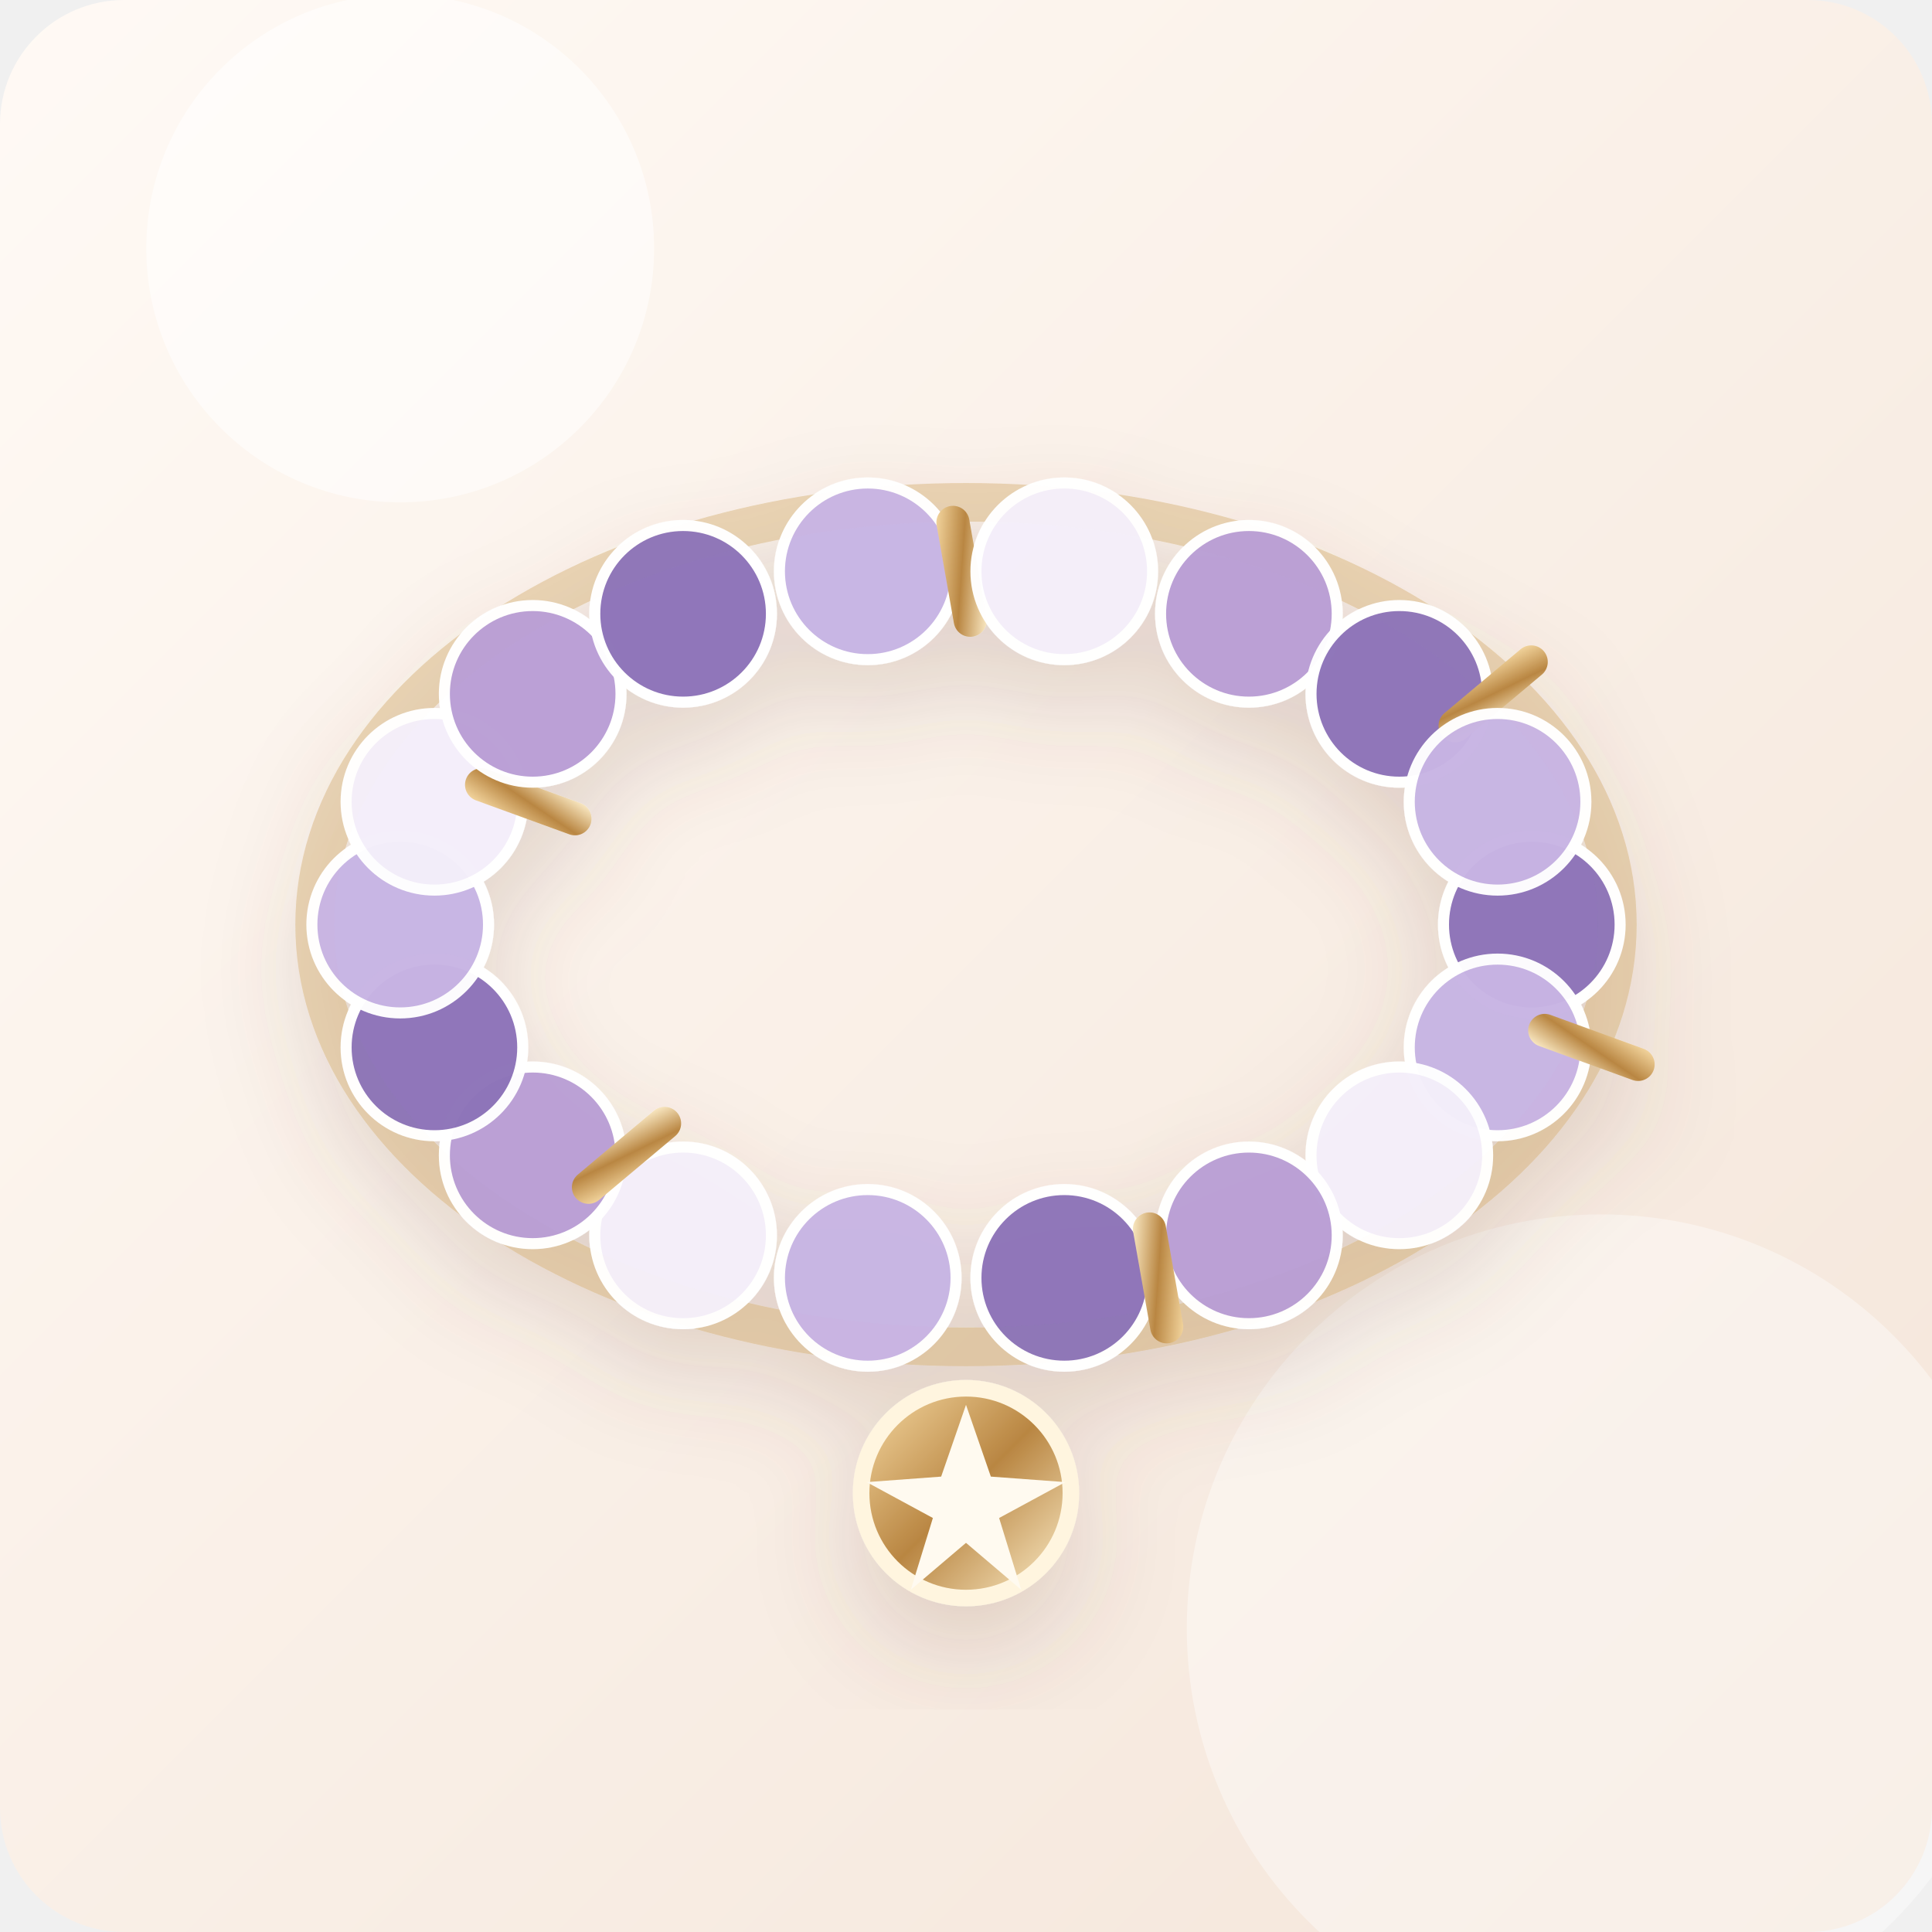
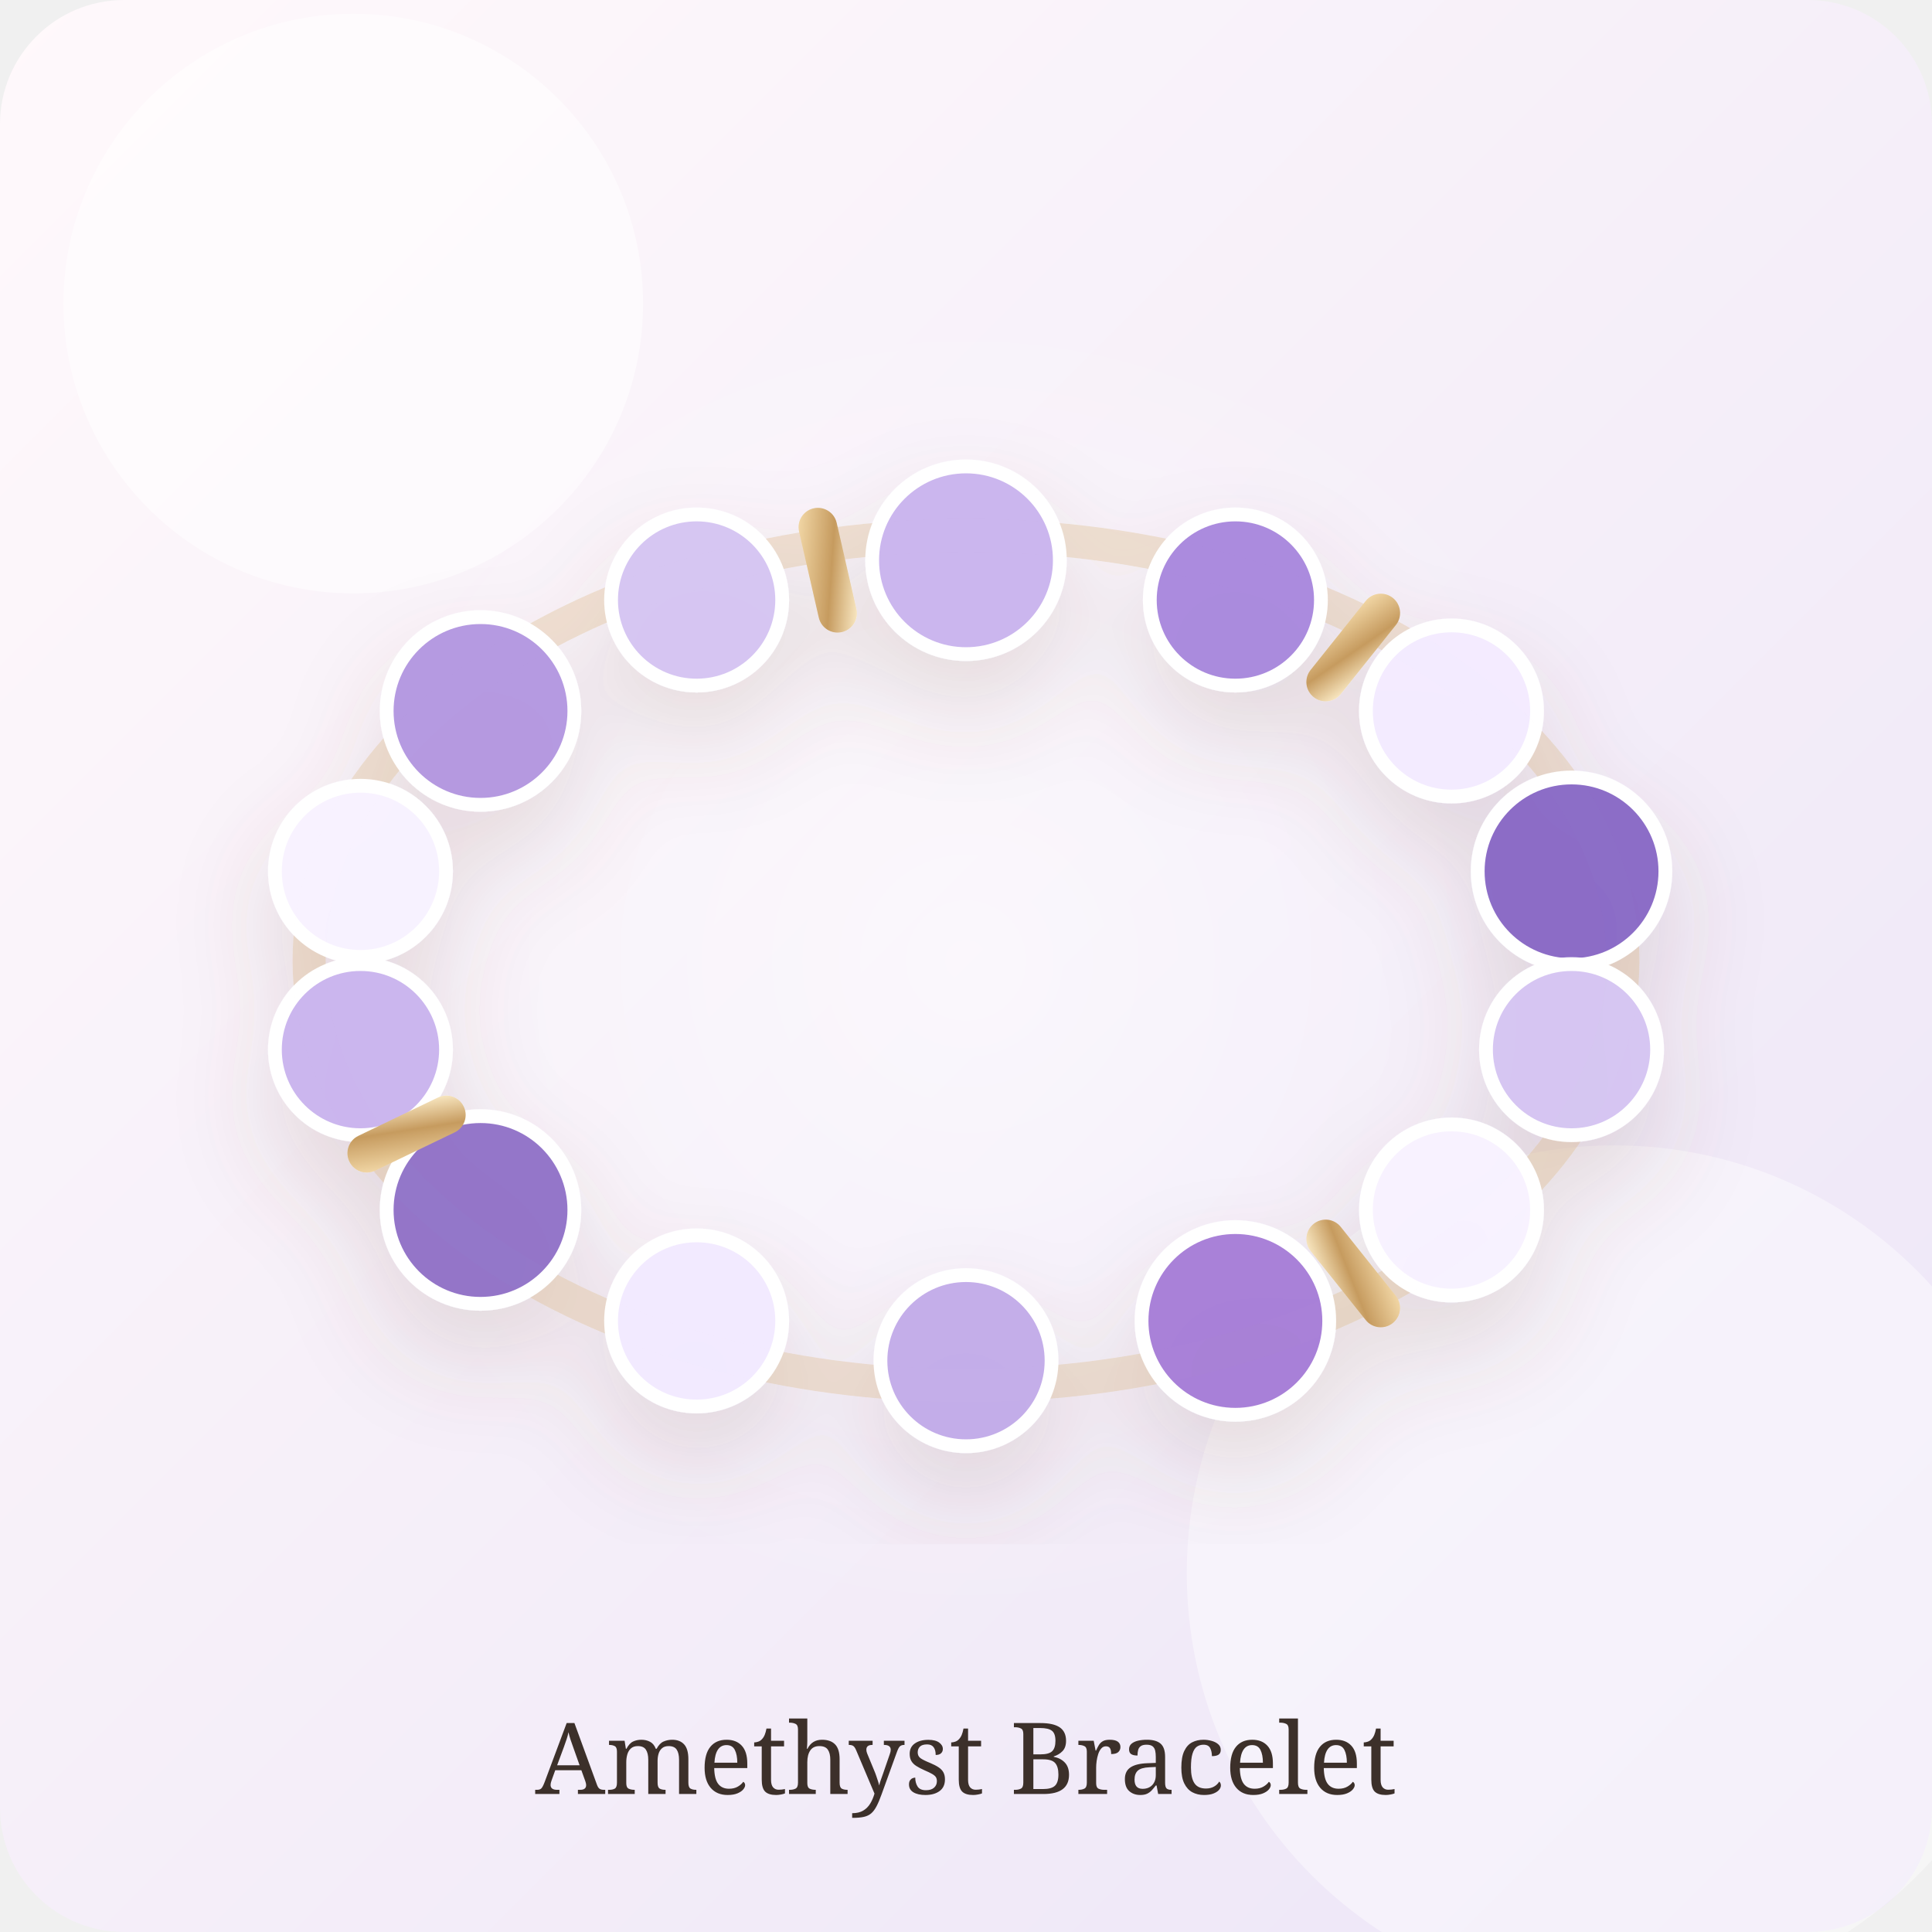
<svg xmlns="http://www.w3.org/2000/svg" viewBox="0 0 700 700">
  <defs>
    <linearGradient id="bg" x1="0" y1="0" x2="1" y2="1">
-       <stop offset="0" stop-color="#fffaf5" />
-       <stop offset="1" stop-color="#f4e5d9" />
+       <stop offset="0" stop-color="#fff9fb" />
+       <stop offset="1" stop-color="#ece5f7" />
+     </linearGradient>
+     <linearGradient id="gold" x1="0" y1="0" x2="1" y2="1">
+       <stop offset="0" stop-color="#f6ddad" />
+       <stop offset=".55" stop-color="#c69b5f" />
+       <stop offset="1" stop-color="#fff1ce" />
    </linearGradient>
    <filter id="shadow">
-       <feDropShadow dx="0" dy="16" stdDeviation="18" flood-color="#73523e" flood-opacity=".18" />
+       <feDropShadow dx="0" dy="18" stdDeviation="18" flood-color="#73523e" flood-opacity=".16" />
    </filter>
-     <linearGradient id="gold" x1="0" y1="0" x2="1" y2="1">
-       <stop offset="0" stop-color="#f7dba5" />
-       <stop offset=".5" stop-color="#b98642" />
-       <stop offset="1" stop-color="#fff1ce" />
-     </linearGradient>
+     <radialGradient id="glow">
+       <stop offset="0" stop-color="#fff" stop-opacity=".86" />
+       <stop offset="1" stop-color="#fff" stop-opacity="0" />
+     </radialGradient>
  </defs>
  <rect width="700" height="700" rx="45" fill="url(#bg)" />
-   <circle cx="145" cy="90" r="92" fill="#fff" opacity=".55" />
-   <circle cx="580" cy="590" r="150" fill="#fff" opacity=".38" />
+   <circle cx="128" cy="110" r="105" fill="#fff" opacity=".52" />
+   <circle cx="585" cy="570" r="155" fill="#fff" opacity=".42" />
+   <circle cx="350" cy="348" r="240" fill="url(#glow)" opacity=".6" />
  <g filter="url(#shadow)">
-     <ellipse cx="350" cy="335" rx="236" ry="153" fill="none" stroke="#d3ad71" stroke-width="14" opacity=".45" />
-     <circle cx="555.0" cy="335.0" r="32" fill="#8d73b8" stroke="#fff" stroke-width="4" opacity=".97" />
-     <circle cx="542.6" cy="379.5" r="32" fill="#c7b4e3" stroke="#fff" stroke-width="4" opacity=".97" />
-     <rect x="570.6" y="355.5" width="12" height="48" rx="6" fill="url(#gold)" transform="rotate(110.0 576.6 379.5)" />
-     <circle cx="507.0" cy="418.6" r="32" fill="#f4effa" stroke="#fff" stroke-width="4" opacity=".97" />
-     <circle cx="452.5" cy="447.6" r="32" fill="#b99ed5" stroke="#fff" stroke-width="4" opacity=".97" />
-     <circle cx="385.6" cy="463.0" r="32" fill="#8d73b8" stroke="#fff" stroke-width="4" opacity=".97" />
-     <rect x="413.6" y="439.0" width="12" height="48" rx="6" fill="url(#gold)" transform="rotate(170.0 419.6 463.0)" />
-     <circle cx="314.4" cy="463.0" r="32" fill="#c7b4e3" stroke="#fff" stroke-width="4" opacity=".97" />
-     <circle cx="247.5" cy="447.6" r="32" fill="#f4effa" stroke="#fff" stroke-width="4" opacity=".97" />
-     <circle cx="193.0" cy="418.6" r="32" fill="#b99ed5" stroke="#fff" stroke-width="4" opacity=".97" />
-     <rect x="221.0" y="394.6" width="12" height="48" rx="6" fill="url(#gold)" transform="rotate(230.0 227.0 418.6)" />
-     <circle cx="157.4" cy="379.5" r="32" fill="#8d73b8" stroke="#fff" stroke-width="4" opacity=".97" />
-     <circle cx="145.0" cy="335.0" r="32" fill="#c7b4e3" stroke="#fff" stroke-width="4" opacity=".97" />
-     <circle cx="157.4" cy="290.5" r="32" fill="#f4effa" stroke="#fff" stroke-width="4" opacity=".97" />
-     <rect x="185.4" y="266.5" width="12" height="48" rx="6" fill="url(#gold)" transform="rotate(290.0 191.4 290.5)" />
-     <circle cx="193.0" cy="251.4" r="32" fill="#b99ed5" stroke="#fff" stroke-width="4" opacity=".97" />
-     <circle cx="247.5" cy="222.4" r="32" fill="#8d73b8" stroke="#fff" stroke-width="4" opacity=".97" />
-     <circle cx="314.4" cy="207.0" r="32" fill="#c7b4e3" stroke="#fff" stroke-width="4" opacity=".97" />
-     <rect x="342.4" y="183.0" width="12" height="48" rx="6" fill="url(#gold)" transform="rotate(350.0 348.4 207.0)" />
-     <circle cx="385.6" cy="207.0" r="32" fill="#f4effa" stroke="#fff" stroke-width="4" opacity=".97" />
-     <circle cx="452.5" cy="222.4" r="32" fill="#b99ed5" stroke="#fff" stroke-width="4" opacity=".97" />
-     <circle cx="507.0" cy="251.4" r="32" fill="#8d73b8" stroke="#fff" stroke-width="4" opacity=".97" />
-     <rect x="535.0" y="227.4" width="12" height="48" rx="6" fill="url(#gold)" transform="rotate(410.0 541.0 251.4)" />
-     <circle cx="542.6" cy="290.5" r="32" fill="#c7b4e3" stroke="#fff" stroke-width="4" opacity=".97" />
-     <g transform="translate(350 507)">
-       <line x1="0" y1="-38" x2="0" y2="0" stroke="url(#gold)" stroke-width="6" />
-       <circle cx="0" cy="34" r="38" fill="url(#gold)" stroke="#fff5df" stroke-width="6" />
-       <path d="M0 2 L9 28 L36 30 L12 43 L20 69 L0 52 L-20 69 L-12 43 L-36 30 L-9 28Z" fill="#fffaf0" />
-     </g>
+     <ellipse cx="350" cy="348" rx="238" ry="154" fill="none" stroke="#d3ad71" stroke-width="12" opacity=".28" />
+     <circle cx="350.0" cy="203.0" r="34" fill="#cab5ee" stroke="#fff" stroke-width="5" opacity=".98" />
+     <circle cx="447.6" cy="217.4" r="31" fill="#a989dd" stroke="#fff" stroke-width="5" opacity=".98" />
+     <circle cx="525.9" cy="257.6" r="31" fill="#f3ebff" stroke="#fff" stroke-width="5" opacity=".98" />
+     <circle cx="569.4" cy="315.7" r="34" fill="#8a6bc6" stroke="#fff" stroke-width="5" opacity=".98" />
+     <circle cx="569.4" cy="380.3" r="31" fill="#d5c5f2" stroke="#fff" stroke-width="5" opacity=".98" />
+     <circle cx="525.9" cy="438.4" r="31" fill="#f8f2ff" stroke="#fff" stroke-width="5" opacity=".98" />
+     <circle cx="447.6" cy="478.6" r="34" fill="#a77ed7" stroke="#fff" stroke-width="5" opacity=".98" />
+     <circle cx="350.0" cy="493.0" r="31" fill="#c3ace9" stroke="#fff" stroke-width="5" opacity=".98" />
+     <circle cx="252.4" cy="478.6" r="31" fill="#f2eaff" stroke="#fff" stroke-width="5" opacity=".98" />
+     <circle cx="174.1" cy="438.4" r="34" fill="#9273c8" stroke="#fff" stroke-width="5" opacity=".98" />
+     <circle cx="130.6" cy="380.3" r="31" fill="#cab5ee" stroke="#fff" stroke-width="5" opacity=".98" />
+     <circle cx="130.6" cy="315.7" r="31" fill="#f8f2ff" stroke="#fff" stroke-width="5" opacity=".98" />
+     <circle cx="174.1" cy="257.6" r="34" fill="#b498e0" stroke="#fff" stroke-width="5" opacity=".98" />
+     <circle cx="252.4" cy="217.4" r="31" fill="#d5c5f2" stroke="#fff" stroke-width="5" opacity=".98" />
+     <rect x="483.3" y="211.6" width="14" height="46" rx="7" fill="url(#gold)" transform="rotate(38.6 490.3 234.6)" />
+     <rect x="483.3" y="438.4" width="14" height="46" rx="7" fill="url(#gold)" transform="rotate(141.4 490.3 461.4)" />
+     <rect x="140.3" y="387.9" width="14" height="46" rx="7" fill="url(#gold)" transform="rotate(244.3 147.3 410.9)" />
+     <rect x="292.9" y="183.6" width="14" height="46" rx="7" fill="url(#gold)" transform="rotate(347.1 299.9 206.6)" />
  </g>
+   <text x="350" y="650" text-anchor="middle" font-family="Georgia,serif" font-size="36" fill="#3c302a">Amethyst Bracelet</text>
</svg>
